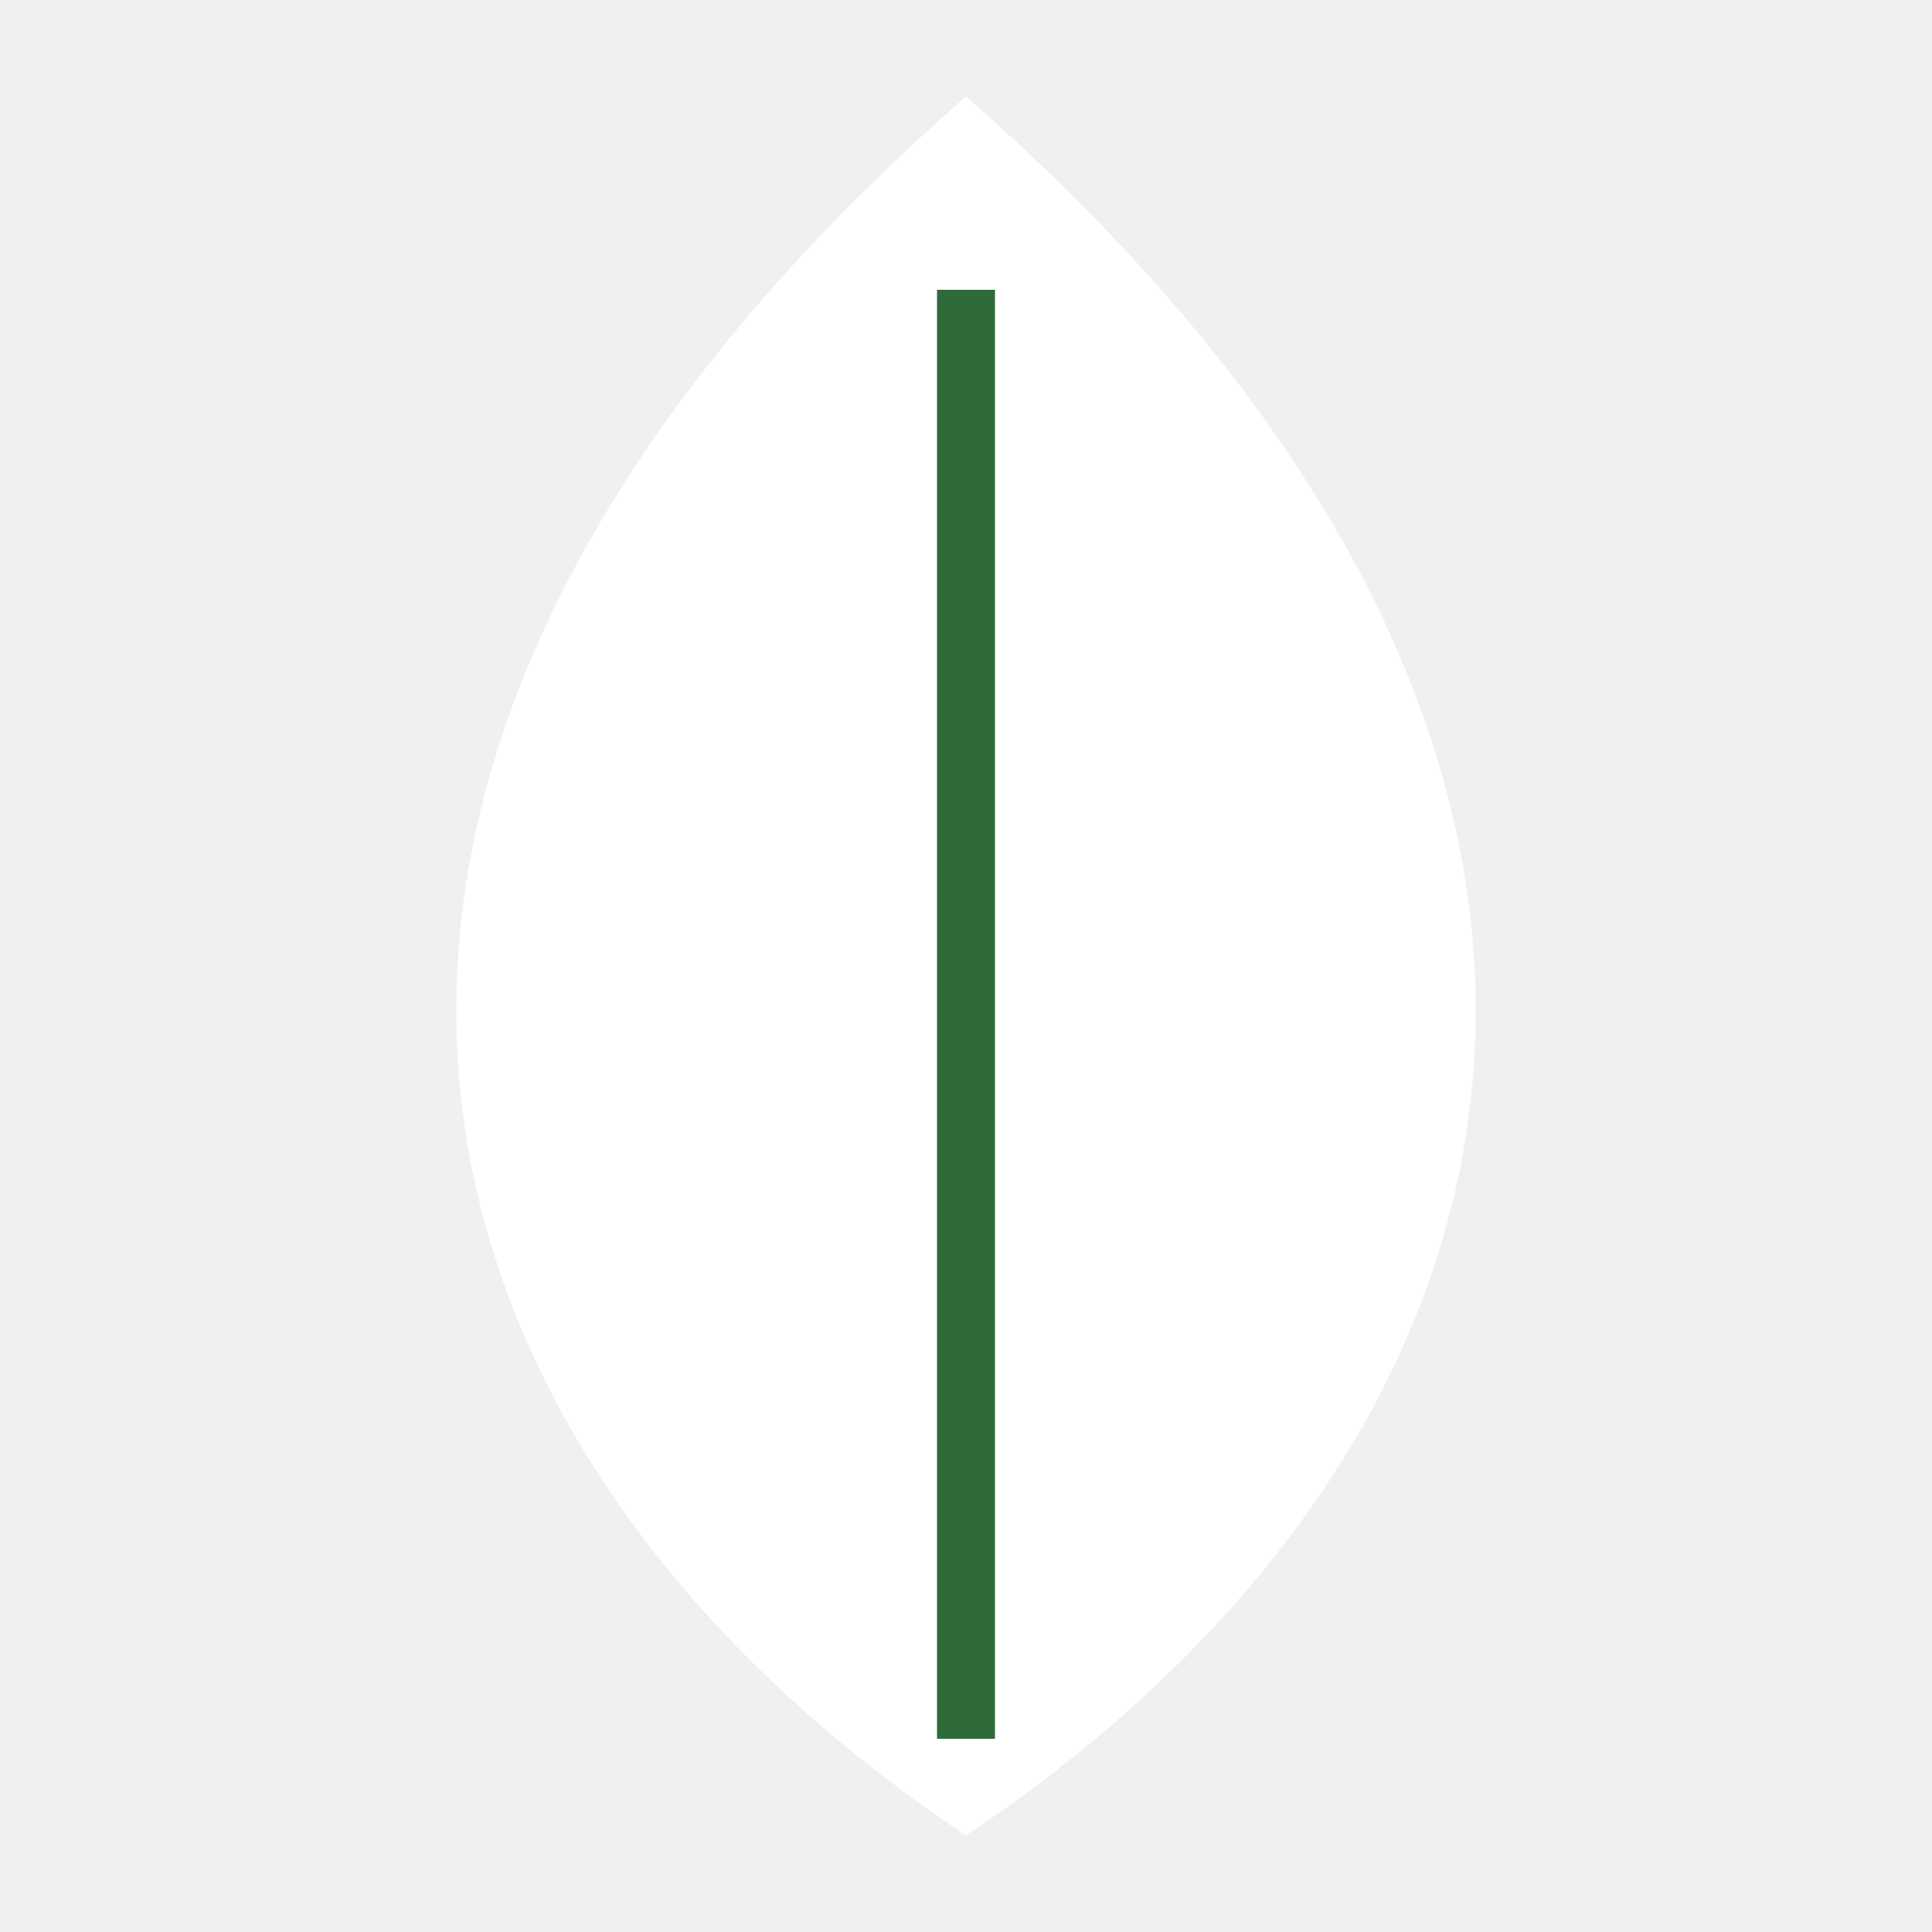
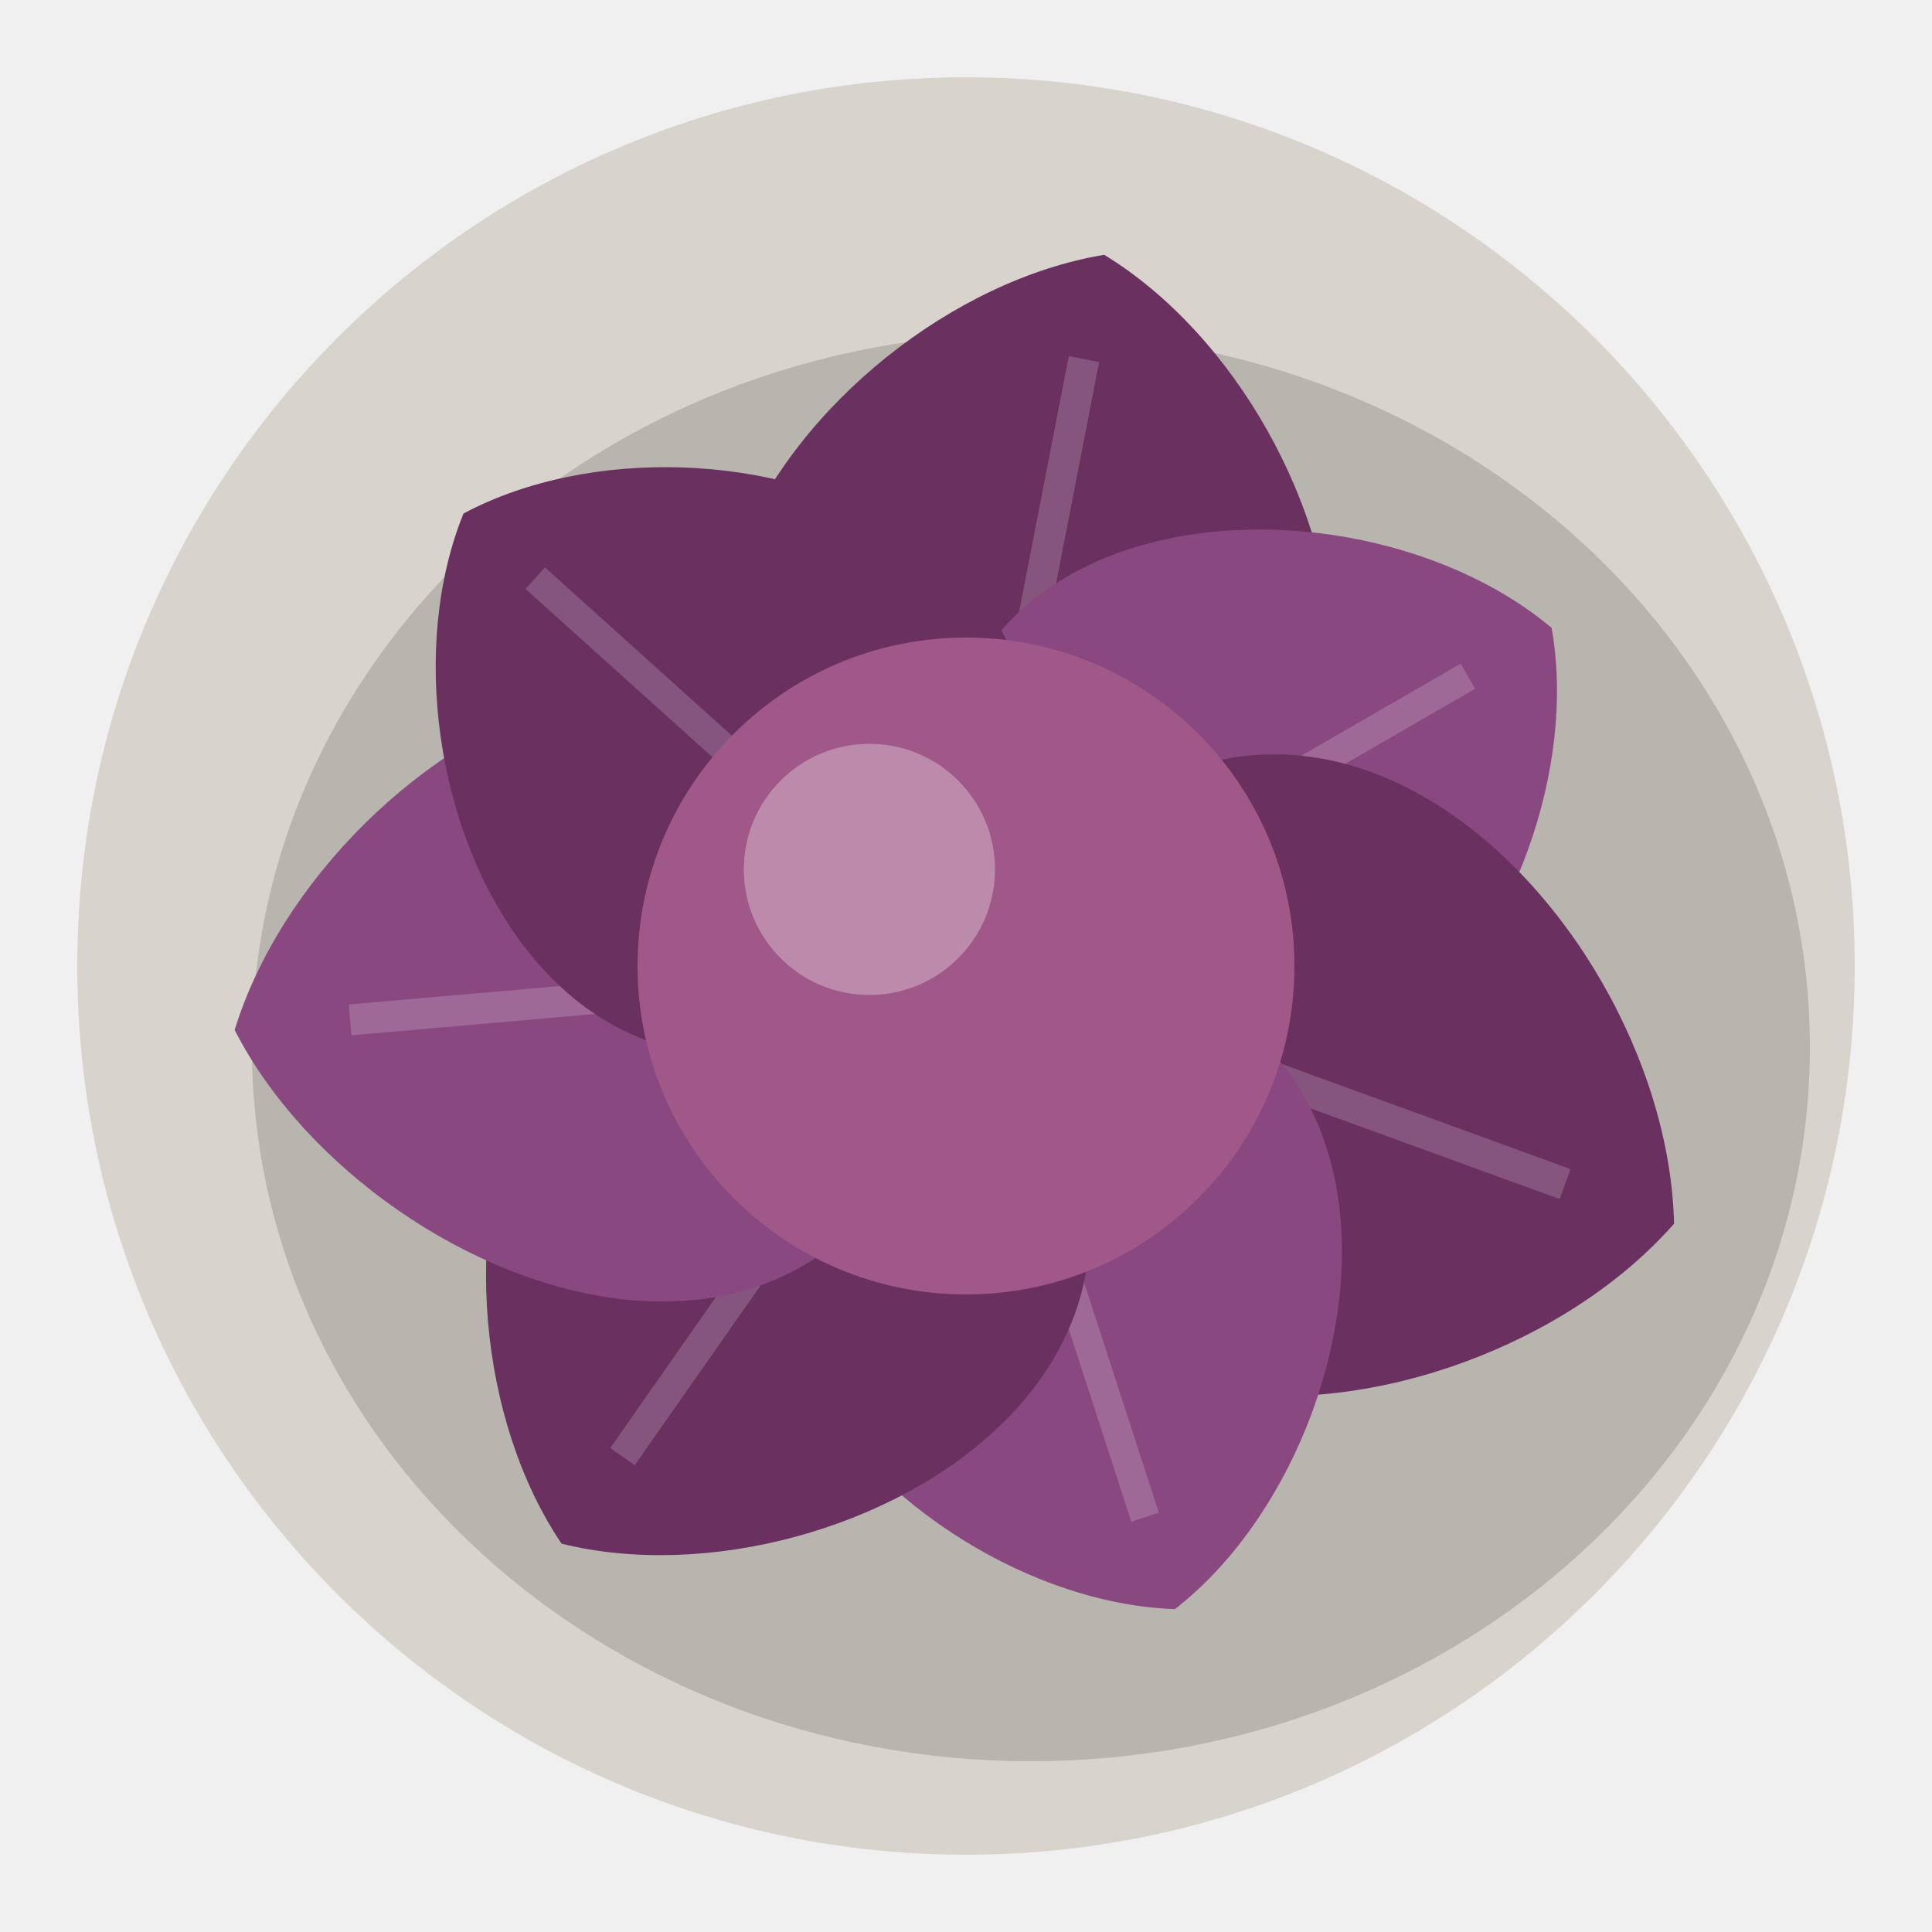
- <svg xmlns="http://www.w3.org/2000/svg" viewBox="0 0 100 100" role="img" aria-label="foglia decorativa">
-   <path d="M50 95C20 75 10 40 50 5c40 35 30 70 0 90Z" fill="#fff" />
-   <path d="M50 90V15" stroke="#2f6b3a" stroke-width="3" />
+ <svg xmlns="http://www.w3.org/2000/svg" viewBox="-50 -50 100 100" width="100" height="100" role="img" aria-label="cavolo rosso">
+   <circle cx="0" cy="0" r="46" fill="#6b4e2a" opacity="0.18" />
+   <ellipse cx="3.36" cy="4.2" rx="40.32" ry="36.96" fill="rgba(0,0,0,.15)" />
+   <g transform="rotate(11)">
+     <path d="M0 0 C 27 -6, 14.8 -32, 0 -37.5 C -14.8 -32, -27 -6, 0 0 Z" fill="#6a3060" />
+     <path d="M0 0 L0 -32" stroke="rgba(255,255,255,.18)" stroke-width="1.6" />
+   </g>
+   <g transform="rotate(60)">
+     <path d="M0 0 C 25 -5.5, 13.8 -30, 0 -35 C -13.8 -30, -25 -5.5, 0 0 Z" fill="#8a4880" />
+     <path d="M0 0 L0 -30" stroke="rgba(255,255,255,.18)" stroke-width="1.5" />
+   </g>
+   <g transform="rotate(110)">
+     <path d="M0 0 C 28 -6.3, 15.4 -33, 0 -39 C -15.4 -33, -28 -6.3, 0 0 Z" fill="#6a3060" />
+     <path d="M0 0 L0 -33" stroke="rgba(255,255,255,.18)" stroke-width="1.65" />
+   </g>
+   <g transform="rotate(162)">
+     <path d="M0 0 C 25 -5.5, 13.8 -30, 0 -35 C -13.8 -30, -25 -5.5, 0 0 Z" fill="#8a4880" />
+     <path d="M0 0 L0 -30" stroke="rgba(255,255,255,.18)" stroke-width="1.5" />
+   </g>
+   <g transform="rotate(215)">
+     <path d="M0 0 C 26 -5.8, 14.3 -31, 0 -36.5 C -14.3 -31, -26 -5.8, 0 0 Z" fill="#6a3060" />
+     <path d="M0 0 L0 -31" stroke="rgba(255,255,255,.18)" stroke-width="1.55" />
+   </g>
+   <g transform="rotate(265)">
+     <path d="M0 0 C 27 -6, 14.8 -32, 0 -38 C -14.8 -32, -27 -6, 0 0 Z" fill="#8a4880" />
+     <path d="M0 0 L0 -32" stroke="rgba(255,255,255,.18)" stroke-width="1.6" />
+   </g>
+   <g transform="rotate(312)">
+     <path d="M0 0 C 25 -5.5, 13.8 -30, 0 -35 C -13.8 -30, -25 -5.5, 0 0 Z" fill="#6a3060" />
+     <path d="M0 0 L0 -30" stroke="rgba(255,255,255,.18)" stroke-width="1.5" />
+   </g>
+   <circle r="17" fill="#a05888" />
+   <circle cx="-5" cy="-5" r="6.5" fill="rgba(255,255,255,.3)" />
</svg>
